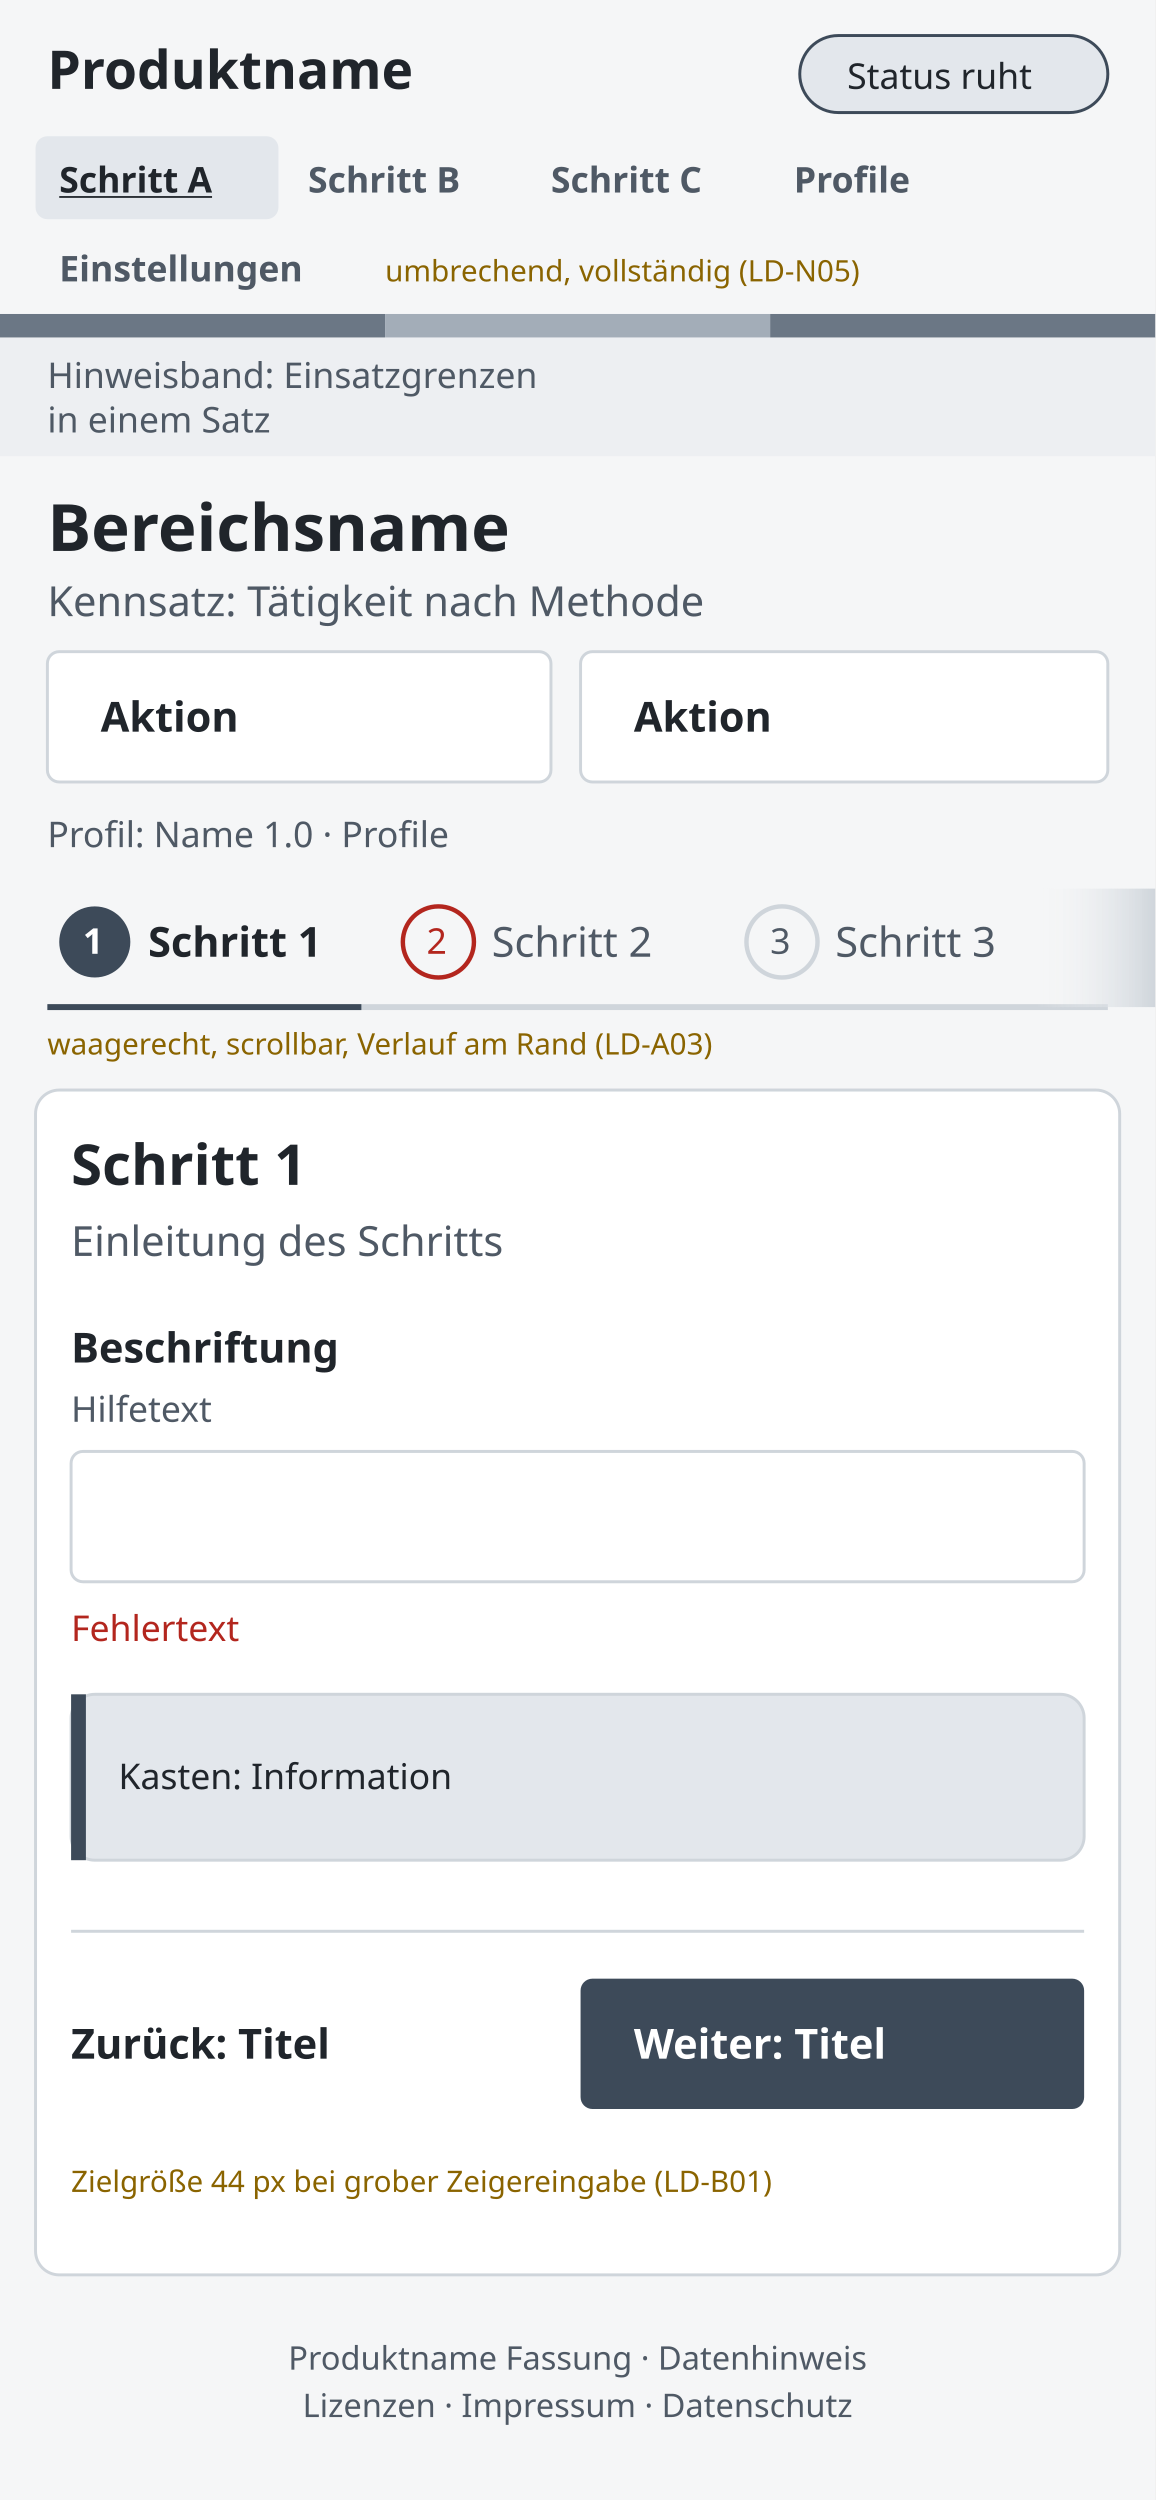
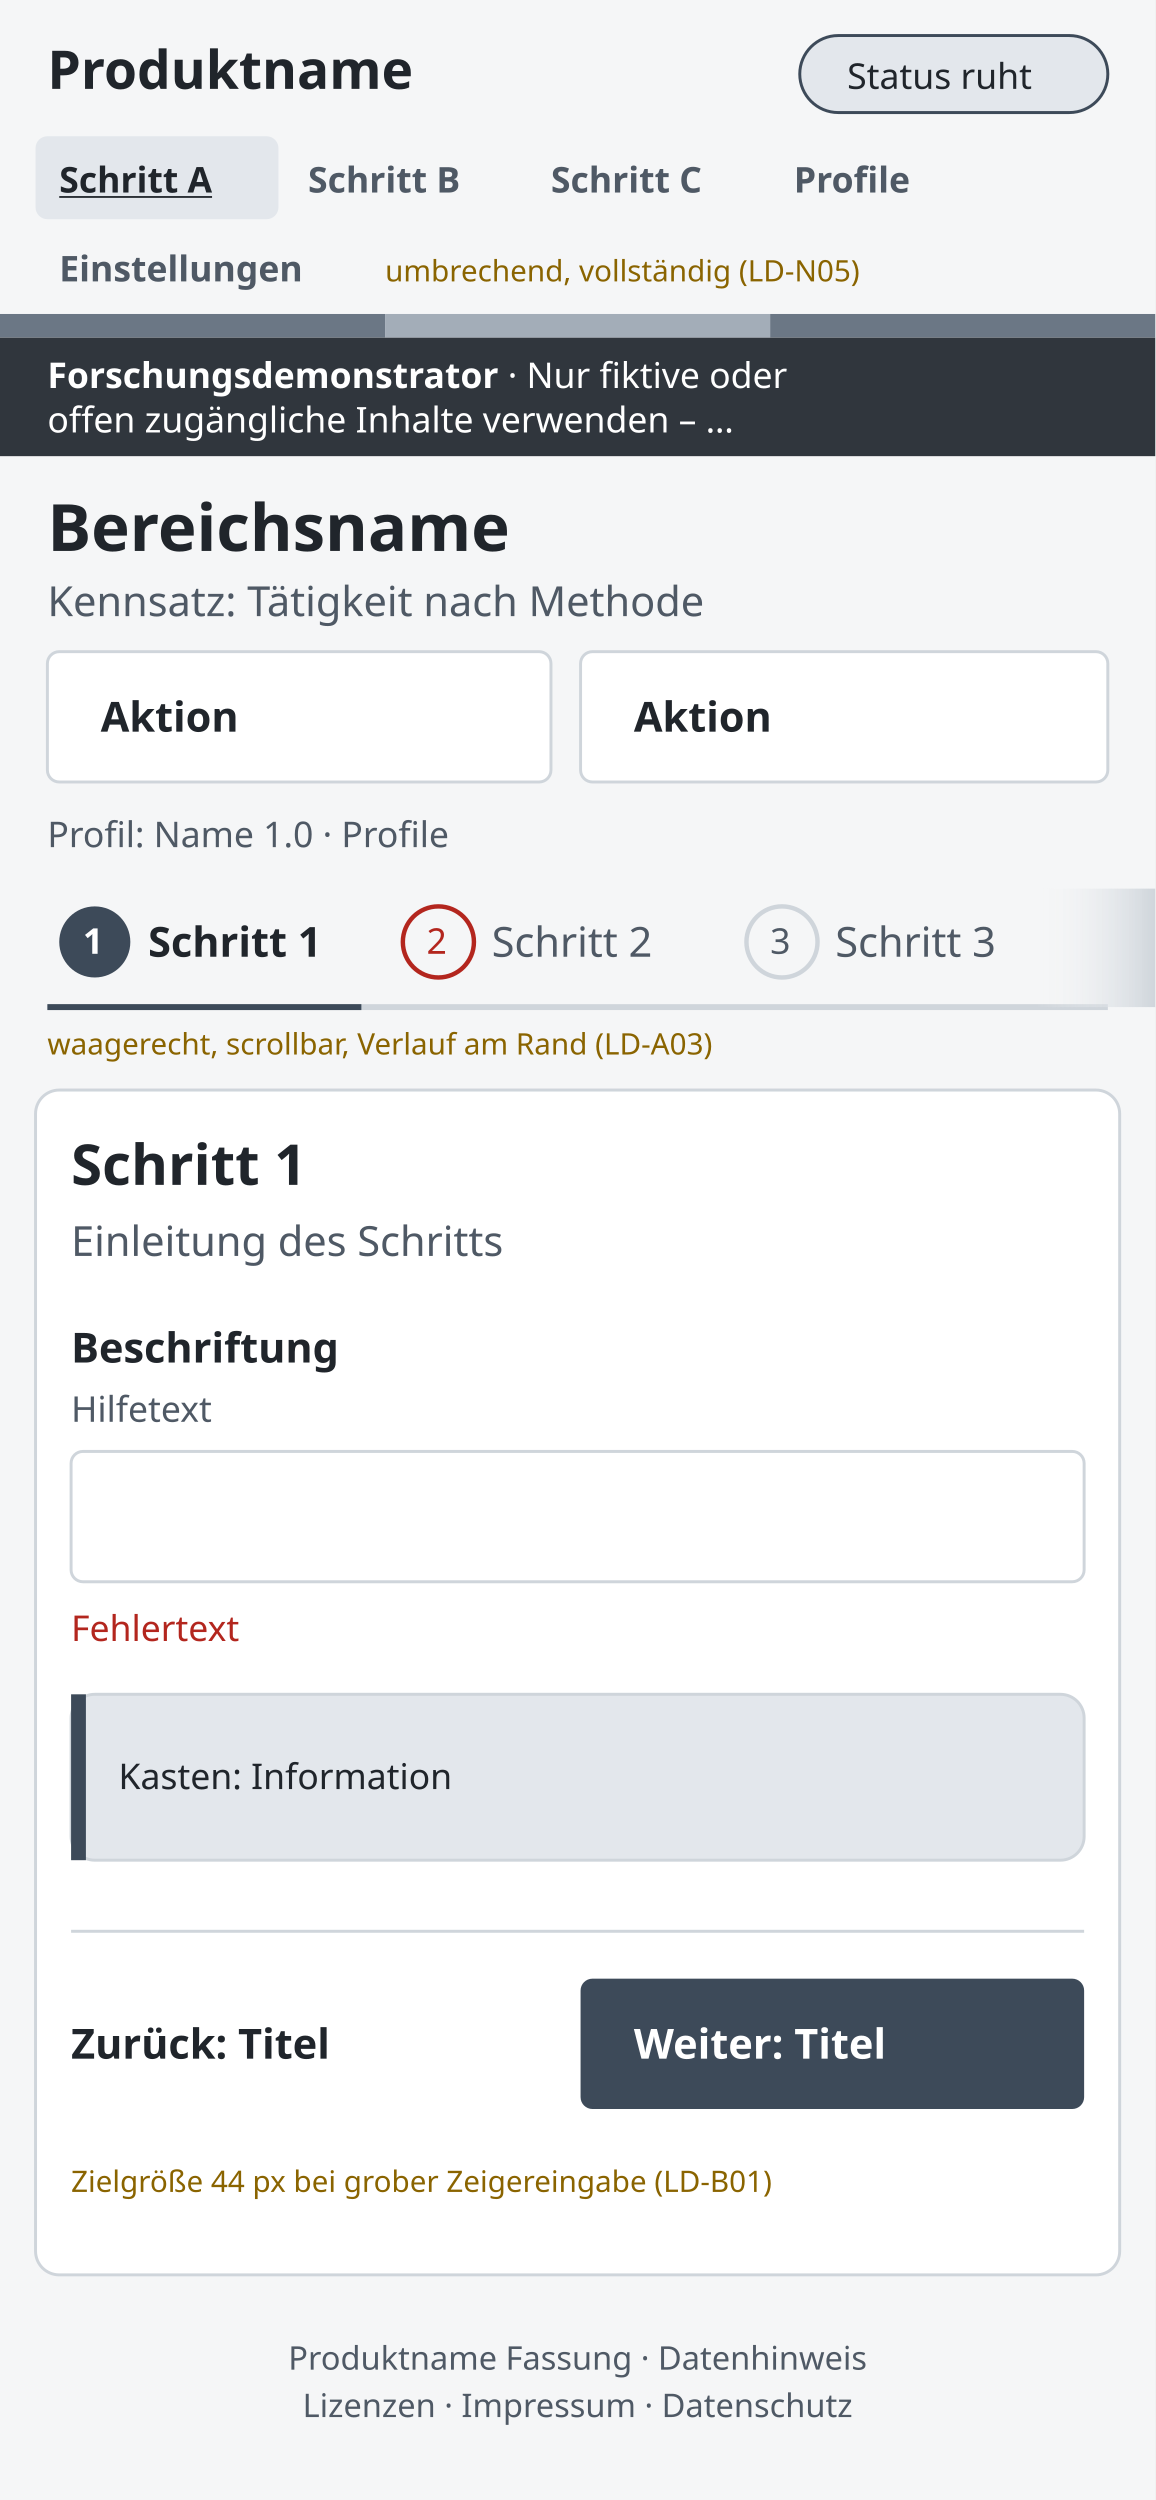
<svg xmlns="http://www.w3.org/2000/svg" viewBox="0 0 390 844" width="390" height="844" role="img" aria-labelledby="t d" font-family="Atkinson Hyperlegible, system-ui, sans-serif">
  <style>
    .papier { fill: #F5F6F7 } .flaeche { fill: #FFFFFF; stroke: #CFD5DB } .linie { stroke: #CFD5DB; fill: none }
    .tinte { fill: #20252B } .leise { fill: #4F5965 } .amt { fill: #3D4A59 } .amt-zart { fill: #E3E7EC } .auf-amt { fill: #FFFFFF }
    .regel { fill: #8A6400; font-size: 10px } .t { font-size: 14px } .k { font-size: 12px } .h1 { font-size: 22px; font-weight: 700 } .h2 { font-size: 19px; font-weight: 700 } .b { font-weight: 700 }
  </style>
  <defs>
    <linearGradient id="verlauf" x1="0" x2="1">
      <stop offset="0" stop-color="#F5F6F7" stop-opacity="0" />
      <stop offset="1" stop-color="#CFD5DB" />
    </linearGradient>
  </defs>
  <rect class="papier" width="390" height="844" />
  <text class="tinte b" x="16" y="30" font-size="18">Produktname</text>
  <rect x="270" y="12" width="104" height="26" rx="13" class="amt-zart" stroke="#3D4A59" />
  <text class="tinte k" x="286" y="30">Status ruht</text>
  <rect class="amt-zart" x="12" y="46" width="82" height="28" rx="4" />
  <text class="tinte b k" x="20" y="65" text-decoration="underline">Schritt A</text>
  <text class="leise b k" x="104" y="65">Schritt B</text>
  <text class="leise b k" x="186" y="65">Schritt C</text>
  <text class="leise b k" x="268" y="65">Profile</text>
  <text class="leise b k" x="20" y="95">Einstellungen</text>
  <text class="regel" x="130" y="95">umbrechend, vollständig (LD-N05)</text>
  <rect x="0" y="106" width="130" height="8" fill="#6B7785" />
  <rect x="130" y="106" width="130" height="8" fill="#A3ADB8" />
  <rect x="260" y="106" width="130" height="8" fill="#6B7785" />
-   <rect x="0" y="114" width="390" height="40" fill="#EDEFF2" />
-   <text class="leise k" x="16" y="131">Hinweisband: Einsatzgrenzen</text>
-   <text class="leise k" x="16" y="146">in einem Satz</text>
+   <rect x="0" y="114" width="390" height="40" fill="#30363D" />
+   <text class="k" x="16" y="131" fill="#FFFFFF">
+     <tspan font-weight="700">Forschungsdemonstrator</tspan> · Nur fiktive oder</text>
+   <text class="k" x="16" y="146" fill="#FFFFFF">offen zugängliche Inhalte verwenden – …</text>
  <text class="tinte h1" x="16" y="186">Bereichsname</text>
  <text class="leise t" x="16" y="208">Kennsatz: Tätigkeit nach Methode</text>
  <rect class="flaeche" x="16" y="220" width="170" height="44" rx="4" stroke="#3D4A59" />
  <text class="tinte b t" x="34" y="247">Aktion</text>
  <rect class="flaeche" x="196" y="220" width="178" height="44" rx="4" stroke="#3D4A59" />
  <text class="tinte b t" x="214" y="247">Aktion</text>
  <text class="leise k" x="16" y="286">Profil: Name 1.0 · Profile</text>
  <line x1="16" y1="340" x2="374" y2="340" stroke="#CFD5DB" stroke-width="2" />
  <line x1="16" y1="340" x2="122" y2="340" stroke="#3D4A59" stroke-width="2" />
  <circle class="amt" cx="32" cy="318" r="12" />
  <text class="auf-amt b k" x="28" y="322">1</text>
  <text class="tinte b t" x="50" y="323">Schritt 1</text>
  <circle cx="148" cy="318" r="12" fill="none" stroke="#B3261E" stroke-width="1.5" />
  <text class="k" x="144" y="322" fill="#B3261E">2</text>
  <text class="leise t" x="166" y="323">Schritt 2</text>
  <circle cx="264" cy="318" r="12" fill="none" stroke="#CFD5DB" stroke-width="1.5" />
  <text class="leise k" x="260" y="322">3</text>
  <text class="leise t" x="282" y="323">Schritt 3</text>
  <rect x="350" y="300" width="40" height="40" fill="url(#verlauf)" />
  <text class="regel" x="16" y="356">waagerecht, scrollbar, Verlauf am Rand (LD-A03)</text>
  <rect class="flaeche" x="12" y="368" width="366" height="400" rx="8" />
  <text class="tinte h2" x="24" y="400">Schritt 1</text>
  <text class="leise t" x="24" y="424">Einleitung des Schritts</text>
  <text class="tinte b t" x="24" y="460">Beschriftung</text>
  <text class="leise k" x="24" y="480">Hilfetext</text>
  <rect class="flaeche" x="24" y="490" width="342" height="44" rx="4" stroke="#69737D" />
  <text class="k" x="24" y="554" fill="#B3261E">Fehlertext</text>
  <rect x="24" y="572" width="342" height="56" rx="8" fill="#E3E7EC" stroke="#CFD5DB" />
  <rect x="24" y="572" width="5" height="56" class="amt" />
  <text class="tinte k" x="40" y="604">Kasten: Information</text>
  <line class="linie" x1="24" y1="652" x2="366" y2="652" />
  <text class="tinte b t" x="24" y="695">Zurück: Titel</text>
  <rect class="amt" x="196" y="668" width="170" height="44" rx="4" />
  <text class="auf-amt b t" x="214" y="695">Weiter: Titel</text>
  <text class="regel" x="24" y="740">Zielgröße 44 px bei grober Zeigereingabe (LD-B01)</text>
  <text class="leise" x="195" y="800" font-size="11" text-anchor="middle">Produktname Fassung · Datenhinweis</text>
  <text class="leise" x="195" y="816" font-size="11" text-anchor="middle">Lizenzen · Impressum · Datenschutz</text>
</svg>
